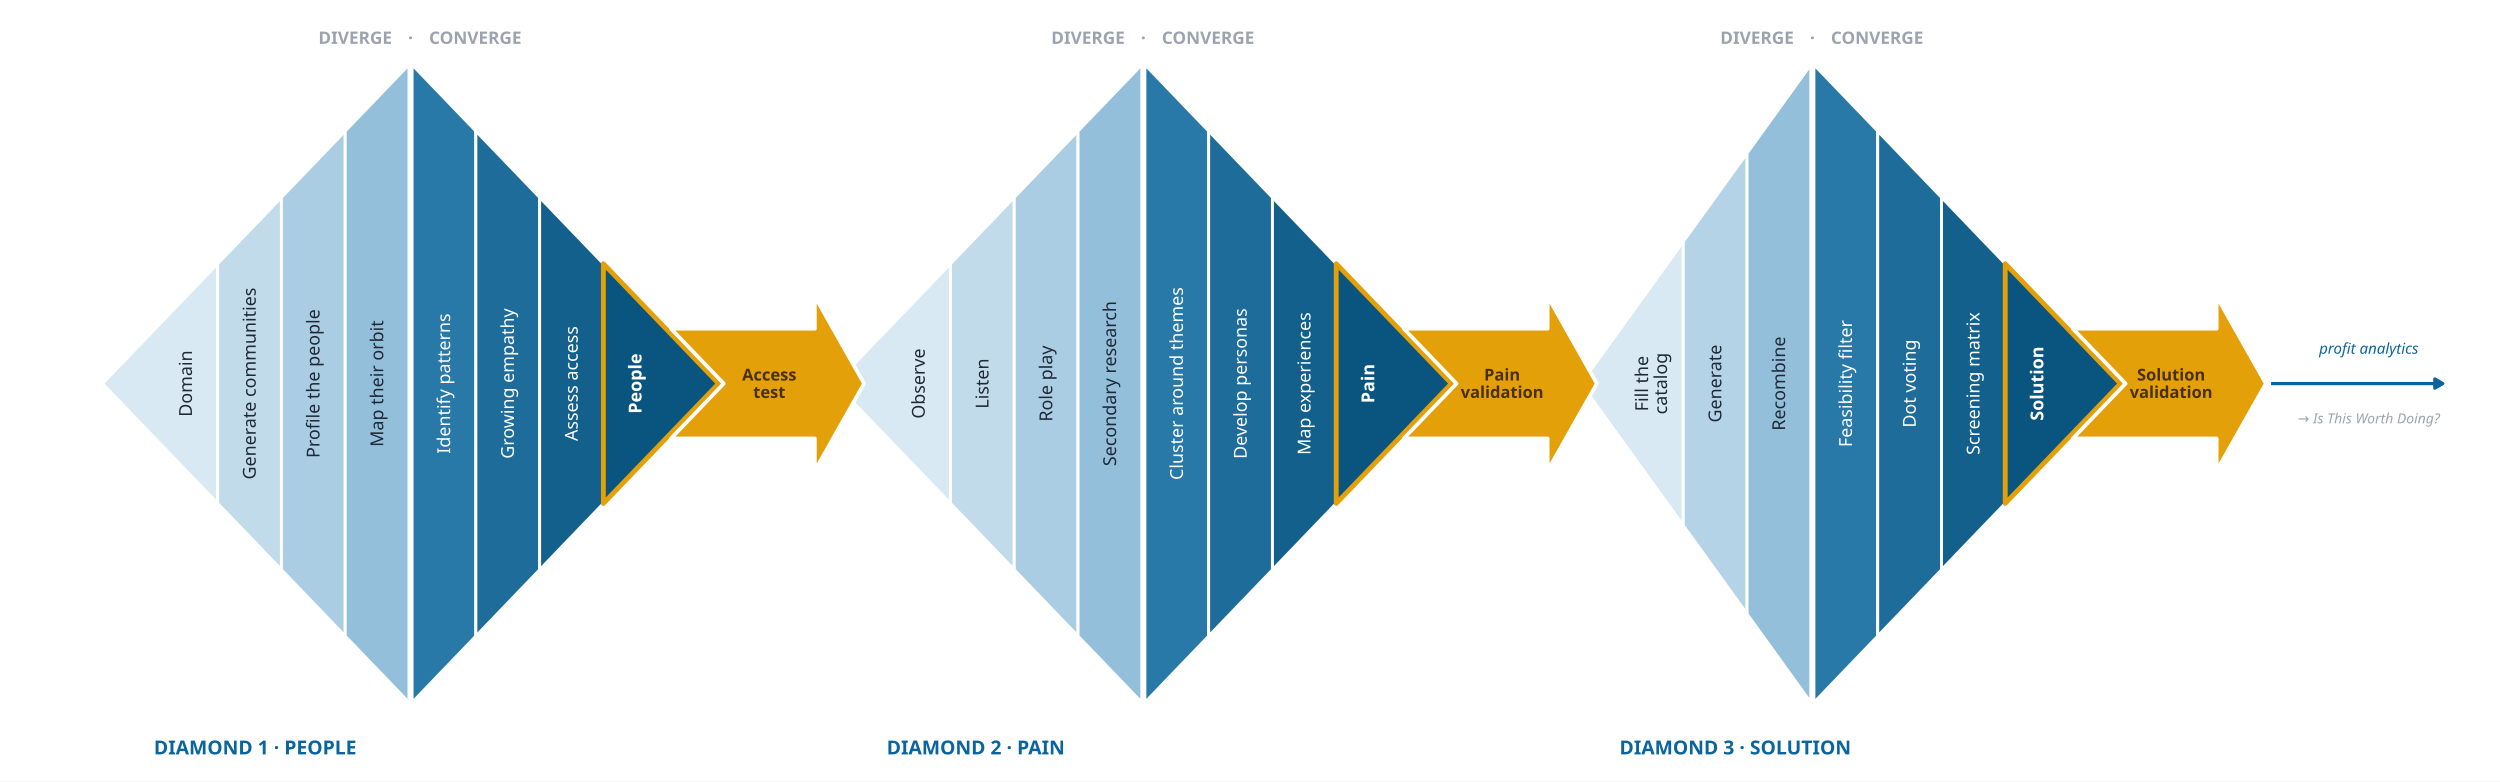
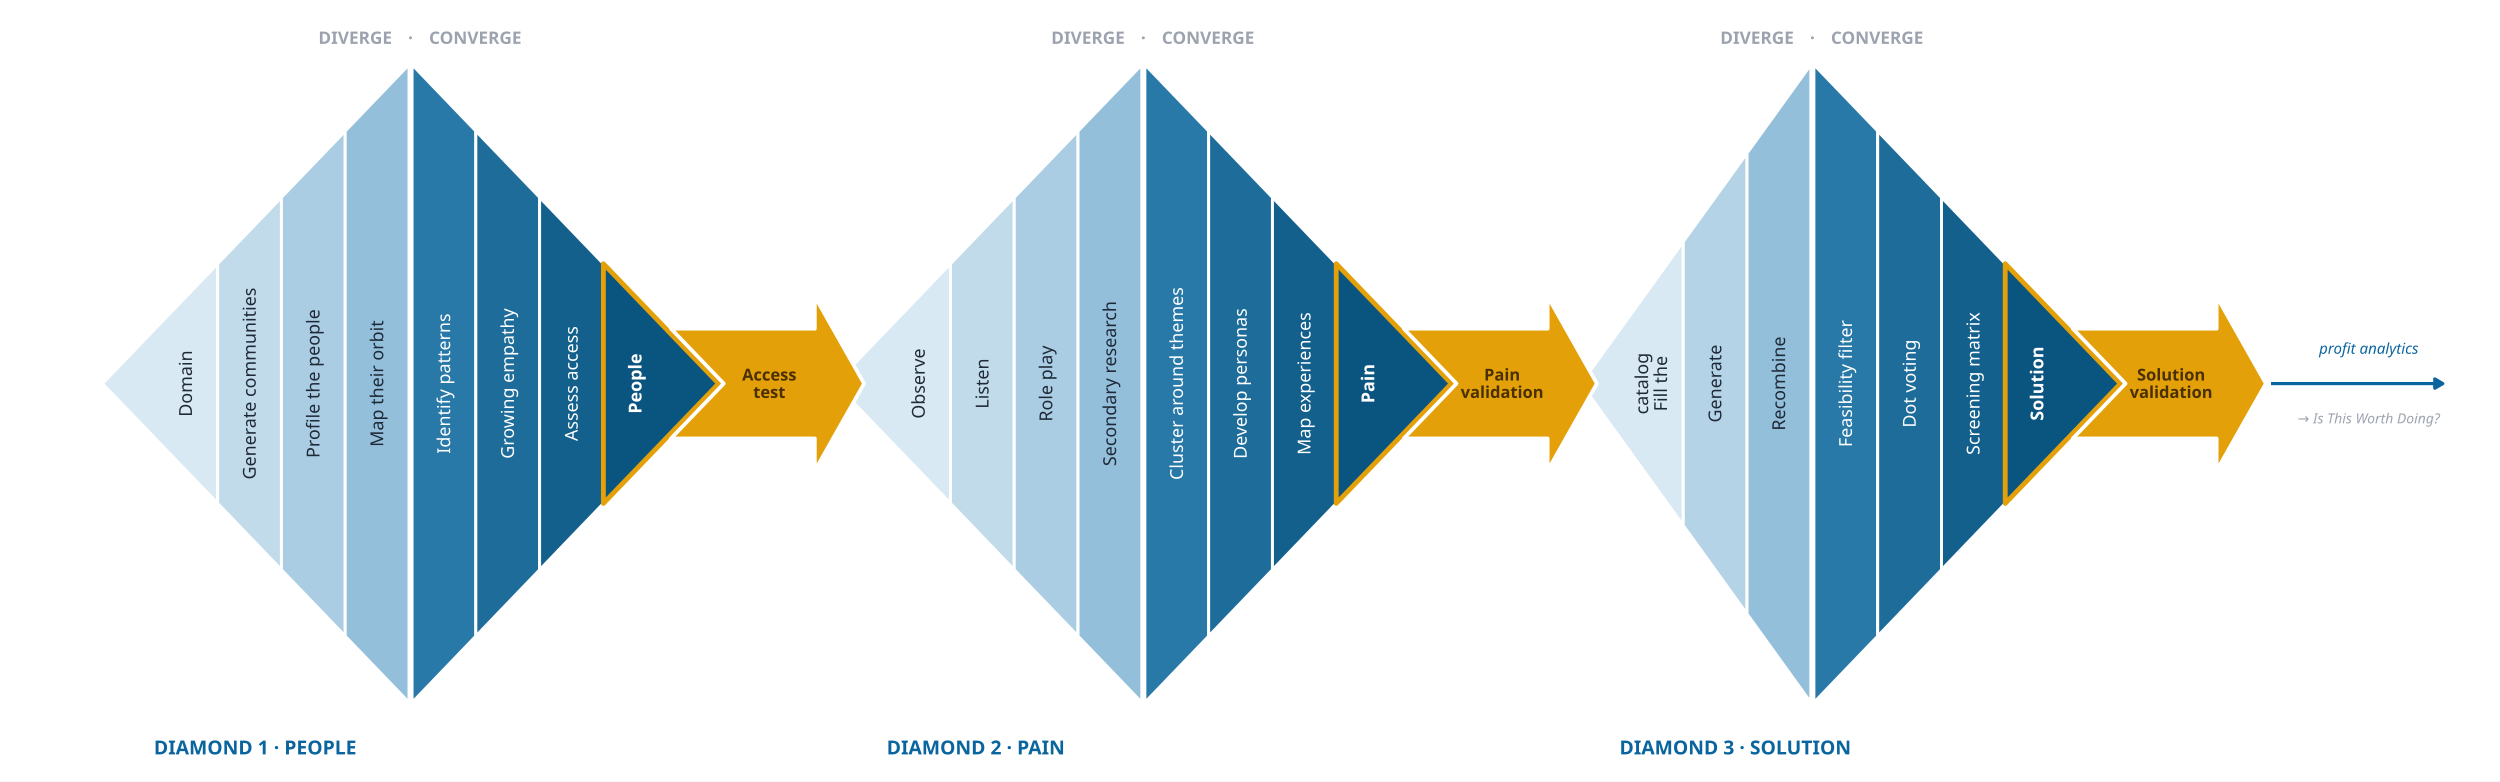
<svg xmlns="http://www.w3.org/2000/svg" width="993.60pt" height="310.61pt" viewBox="0 0 993.60 310.61">
  <g class="svglite">
    <defs>
      <style type="text/css">
    .svglite line, .svglite polyline, .svglite polygon, .svglite path, .svglite rect, .svglite circle {
      fill: none;
      stroke: #000000;
      stroke-linecap: round;
      stroke-linejoin: round;
      stroke-miterlimit: 10.00;
    }
    .svglite text {
      white-space: pre;
    }
    .svglite g.glyphgroup path {
      fill: inherit;
      stroke: none;
    }
  </style>
    </defs>
    <rect width="100%" height="100%" style="stroke: none; fill: #FFFFFF;" />
    <defs>
      <clipPath id="cpMC4wMHw5OTMuNjB8MC4wMHwzMTAuNjE=">
        <rect x="0.00" y="0.00" width="993.60" height="310.61" />
      </clipPath>
    </defs>
    <g clip-path="url(#cpMC4wMHw5OTMuNjB8MC4wMHwzMTAuNjE=)">
</g>
    <defs>
      <clipPath id="cpNC4zOHw5ODkuMjJ8MC4wMHwzMTAuNjE=">
        <rect x="4.38" y="0.00" width="984.84" height="310.61" />
      </clipPath>
    </defs>
    <g clip-path="url(#cpNC4zOHw5ODkuMjJ8MC4wMHwzMTAuNjE=)">
      <rect x="4.38" y="0.00" width="984.84" height="310.61" style="stroke-width: 0.00; stroke: none;" />
    </g>
    <g clip-path="url(#cpMC4wMHw5OTMuNjB8MC4wMHwzMTAuNjE=)">
</g>
    <defs>
      <clipPath id="cpNi4zN3w5ODcuMjN8MS45OXwzMDguNjI=">
        <rect x="6.37" y="1.99" width="980.85" height="306.63" />
      </clipPath>
    </defs>
    <g clip-path="url(#cpNi4zN3w5ODcuMjN8MS45OXwzMDguNjI=)">
      <polygon points="163.78,279.19 189.12,252.82 189.12,52.08 163.78,25.71 " style="stroke-width: 1.17; stroke: #FFFFFF; stroke-linecap: butt; fill: #2878A8;" />
      <polygon points="189.12,252.82 214.47,226.45 214.47,78.45 189.12,52.08 " style="stroke-width: 1.17; stroke: #FFFFFF; stroke-linecap: butt; fill: #1E6C9A;" />
      <polygon points="214.47,226.45 239.82,200.07 239.82,104.82 214.47,78.45 " style="stroke-width: 1.17; stroke: #FFFFFF; stroke-linecap: butt; fill: #14608D;" />
      <polygon points="239.82,200.07 285.60,152.45 239.82,104.82 " style="stroke-width: 1.17; stroke: #FFFFFF; stroke-linecap: butt; fill: #0A5480;" />
      <polygon points="720.92,279.19 746.27,252.82 746.27,52.08 720.92,25.71 " style="stroke-width: 1.17; stroke: #FFFFFF; stroke-linecap: butt; fill: #2878A8;" />
      <polygon points="746.27,252.82 771.62,226.45 771.62,78.45 746.27,52.08 " style="stroke-width: 1.17; stroke: #FFFFFF; stroke-linecap: butt; fill: #1E6C9A;" />
      <polygon points="771.62,226.45 796.96,200.07 796.96,104.82 771.62,78.45 " style="stroke-width: 1.17; stroke: #FFFFFF; stroke-linecap: butt; fill: #14608D;" />
      <polygon points="796.96,200.07 842.75,152.45 796.96,104.82 " style="stroke-width: 1.17; stroke: #FFFFFF; stroke-linecap: butt; fill: #0A5480;" />
      <polygon points="455.02,279.19 480.37,252.82 480.37,52.08 455.02,25.71 " style="stroke-width: 1.17; stroke: #FFFFFF; stroke-linecap: butt; fill: #2878A8;" />
      <polygon points="480.37,252.82 505.72,226.45 505.72,78.45 480.37,52.08 " style="stroke-width: 1.17; stroke: #FFFFFF; stroke-linecap: butt; fill: #1E6C9A;" />
      <polygon points="505.72,226.45 531.07,200.07 531.07,104.82 505.72,78.45 " style="stroke-width: 1.17; stroke: #FFFFFF; stroke-linecap: butt; fill: #14608D;" />
      <polygon points="531.07,200.07 576.85,152.45 531.07,104.82 " style="stroke-width: 1.17; stroke: #FFFFFF; stroke-linecap: butt; fill: #0A5480;" />
      <polygon points="40.72,152.45 86.51,200.07 86.51,104.82 " style="stroke-width: 1.17; stroke: #FFFFFF; stroke-linecap: butt; fill: #D8E9F4;" />
      <polygon points="86.51,200.07 111.85,226.45 111.85,78.45 86.51,104.82 " style="stroke-width: 1.17; stroke: #FFFFFF; stroke-linecap: butt; fill: #C1DBEB;" />
      <polygon points="111.85,226.45 137.20,252.82 137.20,52.08 111.85,78.45 " style="stroke-width: 1.17; stroke: #FFFFFF; stroke-linecap: butt; fill: #AACDE3;" />
      <polygon points="137.20,252.82 162.55,279.19 162.55,25.71 137.20,52.08 " style="stroke-width: 1.17; stroke: #FFFFFF; stroke-linecap: butt; fill: #93BFDB;" />
      <polygon points="628.32,152.45 669.00,208.86 669.00,96.03 " style="stroke-width: 1.17; stroke: #FFFFFF; stroke-linecap: butt; fill: #D8E9F4;" />
      <polygon points="669.00,208.86 694.35,244.03 694.35,60.87 669.00,96.03 " style="stroke-width: 1.17; stroke: #FFFFFF; stroke-linecap: butt; fill: #B5D3E7;" />
      <polygon points="694.35,244.03 719.69,279.19 719.69,25.71 694.35,60.87 " style="stroke-width: 1.17; stroke: #FFFFFF; stroke-linecap: butt; fill: #93BFDB;" />
      <polygon points="331.97,152.45 377.75,200.07 377.75,104.82 " style="stroke-width: 1.17; stroke: #FFFFFF; stroke-linecap: butt; fill: #D8E9F4;" />
      <polygon points="377.75,200.07 403.10,226.45 403.10,78.45 377.75,104.82 " style="stroke-width: 1.17; stroke: #FFFFFF; stroke-linecap: butt; fill: #C1DBEB;" />
      <polygon points="403.10,226.45 428.45,252.82 428.45,52.08 403.10,78.45 " style="stroke-width: 1.17; stroke: #FFFFFF; stroke-linecap: butt; fill: #AACDE3;" />
      <polygon points="428.45,252.82 453.80,279.19 453.80,25.71 428.45,52.08 " style="stroke-width: 1.17; stroke: #FFFFFF; stroke-linecap: butt; fill: #93BFDB;" />
      <polygon points="239.82,200.07 285.60,152.45 239.82,104.82 " style="stroke-width: 1.92; stroke: #E3A008; stroke-linecap: butt;" />
      <polygon points="796.96,200.07 842.75,152.45 796.96,104.82 " style="stroke-width: 1.92; stroke: #E3A008; stroke-linecap: butt;" />
      <polygon points="531.07,200.07 576.85,152.45 531.07,104.82 " style="stroke-width: 1.92; stroke: #E3A008; stroke-linecap: butt;" />
      <text transform="translate(229.59,152.45) rotate(-90)" text-anchor="middle" style="font-size: 7.11px;fill: #FFFFFF; font-family: &quot;Fira Sans&quot;;" textLength="44.16px" lengthAdjust="spacingAndGlyphs">Assess access</text>
      <text transform="translate(76.28,152.45) rotate(-90)" text-anchor="middle" style="font-size: 7.11px;fill: #1F2937; font-family: &quot;Fira Sans&quot;;" textLength="24.88px" lengthAdjust="spacingAndGlyphs">Domain</text>
      <text transform="translate(101.63,152.45) rotate(-90)" text-anchor="middle" style="font-size: 7.11px;fill: #1F2937; font-family: &quot;Fira Sans&quot;;" textLength="72.98px" lengthAdjust="spacingAndGlyphs">Generate communities</text>
      <text transform="translate(204.25,152.45) rotate(-90)" text-anchor="middle" style="font-size: 7.11px;fill: #FFFFFF; font-family: &quot;Fira Sans&quot;;" textLength="56.34px" lengthAdjust="spacingAndGlyphs">Growing empathy</text>
      <text transform="translate(178.90,152.45) rotate(-90)" text-anchor="middle" style="font-size: 7.11px;fill: #FFFFFF; font-family: &quot;Fira Sans&quot;;" textLength="54.03px" lengthAdjust="spacingAndGlyphs">Identify patterns</text>
      <text transform="translate(152.32,152.45) rotate(-90)" text-anchor="middle" style="font-size: 7.11px;fill: #1F2937; font-family: &quot;Fira Sans&quot;;" textLength="48.61px" lengthAdjust="spacingAndGlyphs">Map their orbit</text>
      <text transform="translate(254.96,152.45) rotate(-90)" text-anchor="middle" style="font-size: 7.11px; font-weight: bold;fill: #FFFFFF; font-family: &quot;Fira Sans&quot;;" textLength="22.44px" lengthAdjust="spacingAndGlyphs">People</text>
      <text transform="translate(126.98,152.45) rotate(-90)" text-anchor="middle" style="font-size: 7.11px;fill: #1F2937; font-family: &quot;Fira Sans&quot;;" textLength="57.78px" lengthAdjust="spacingAndGlyphs">Profile the people</text>
      <text transform="translate(470.14,152.45) rotate(-90)" text-anchor="middle" style="font-size: 7.11px;fill: #FFFFFF; font-family: &quot;Fira Sans&quot;;" textLength="73.66px" lengthAdjust="spacingAndGlyphs">Cluster around themes</text>
      <text transform="translate(495.49,152.45) rotate(-90)" text-anchor="middle" style="font-size: 7.11px;fill: #FFFFFF; font-family: &quot;Fira Sans&quot;;" textLength="57.62px" lengthAdjust="spacingAndGlyphs">Develop personas</text>
      <text transform="translate(392.87,152.45) rotate(-90)" text-anchor="middle" style="font-size: 7.11px;fill: #1F2937; font-family: &quot;Fira Sans&quot;;" textLength="19.42px" lengthAdjust="spacingAndGlyphs">Listen</text>
      <text transform="translate(520.84,152.45) rotate(-90)" text-anchor="middle" style="font-size: 7.11px;fill: #FFFFFF; font-family: &quot;Fira Sans&quot;;" textLength="54.41px" lengthAdjust="spacingAndGlyphs">Map experiences</text>
      <text transform="translate(367.53,152.45) rotate(-90)" text-anchor="middle" style="font-size: 7.11px;fill: #1F2937; font-family: &quot;Fira Sans&quot;;" textLength="26.52px" lengthAdjust="spacingAndGlyphs">Observe</text>
      <text transform="translate(546.20,152.45) rotate(-90)" text-anchor="middle" style="font-size: 7.11px; font-weight: bold;fill: #FFFFFF; font-family: &quot;Fira Sans&quot;;" textLength="14.05px" lengthAdjust="spacingAndGlyphs">Pain</text>
      <text transform="translate(418.22,152.45) rotate(-90)" text-anchor="middle" style="font-size: 7.11px;fill: #1F2937; font-family: &quot;Fira Sans&quot;;" textLength="29.77px" lengthAdjust="spacingAndGlyphs">Role play</text>
      <text transform="translate(443.57,152.45) rotate(-90)" text-anchor="middle" style="font-size: 7.11px;fill: #1F2937; font-family: &quot;Fira Sans&quot;;" textLength="63.67px" lengthAdjust="spacingAndGlyphs">Secondary research</text>
      <text transform="translate(761.39,152.45) rotate(-90)" text-anchor="middle" style="font-size: 7.11px;fill: #FFFFFF; font-family: &quot;Fira Sans&quot;;" textLength="33.20px" lengthAdjust="spacingAndGlyphs">Dot voting</text>
      <text transform="translate(736.04,152.45) rotate(-90)" text-anchor="middle" style="font-size: 7.11px;fill: #FFFFFF; font-family: &quot;Fira Sans&quot;;" textLength="50.00px" lengthAdjust="spacingAndGlyphs">Feasibility filter</text>
-       <text transform="translate(655.02,152.45) rotate(-90)" text-anchor="middle" style="font-size: 7.11px;fill: #1F2937; font-family: &quot;Fira Sans&quot;;" textLength="22.39px" lengthAdjust="spacingAndGlyphs">Fill the</text>
-       <text transform="translate(662.53,152.45) rotate(-90)" text-anchor="middle" style="font-size: 7.11px;fill: #1F2937; font-family: &quot;Fira Sans&quot;;" textLength="23.56px" lengthAdjust="spacingAndGlyphs">catalog</text>
+       <text transform="translate(655.02,152.45) rotate(-90)" text-anchor="middle" style="font-size: 7.11px;fill: #1F2937; font-family: &quot;Fira Sans&quot;;" textLength="23.56px" lengthAdjust="spacingAndGlyphs">catalog</text>
+       <text transform="translate(662.53,152.45) rotate(-90)" text-anchor="middle" style="font-size: 7.11px;fill: #1F2937; font-family: &quot;Fira Sans&quot;;" textLength="22.39px" lengthAdjust="spacingAndGlyphs">Fill the</text>
      <text transform="translate(684.12,152.45) rotate(-90)" text-anchor="middle" style="font-size: 7.11px;fill: #1F2937; font-family: &quot;Fira Sans&quot;;" textLength="29.34px" lengthAdjust="spacingAndGlyphs">Generate</text>
      <text transform="translate(709.47,152.45) rotate(-90)" text-anchor="middle" style="font-size: 7.11px;fill: #1F2937; font-family: &quot;Fira Sans&quot;;" textLength="35.98px" lengthAdjust="spacingAndGlyphs">Recombine</text>
      <text transform="translate(786.74,152.45) rotate(-90)" text-anchor="middle" style="font-size: 7.11px;fill: #FFFFFF; font-family: &quot;Fira Sans&quot;;" textLength="54.42px" lengthAdjust="spacingAndGlyphs">Screening matrix</text>
      <text transform="translate(812.10,152.45) rotate(-90)" text-anchor="middle" style="font-size: 7.11px; font-weight: bold;fill: #FFFFFF; font-family: &quot;Fira Sans&quot;;" textLength="27.41px" lengthAdjust="spacingAndGlyphs">Solution</text>
      <text x="155.80" y="17.44" text-anchor="end" style="font-size: 6.83px; font-weight: bold;fill: #9CA3AF; font-family: &quot;Fira Sans&quot;;" textLength="26.08px" lengthAdjust="spacingAndGlyphs">DIVERGE</text>
      <text x="163.16" y="17.44" text-anchor="middle" style="font-size: 6.83px; font-weight: bold;fill: #9CA3AF; font-family: &quot;Fira Sans&quot;;" textLength="1.64px" lengthAdjust="spacingAndGlyphs">·</text>
      <text x="170.52" y="17.44" style="font-size: 6.83px; font-weight: bold;fill: #9CA3AF; font-family: &quot;Fira Sans&quot;;" textLength="32.67px" lengthAdjust="spacingAndGlyphs">CONVERGE</text>
      <text x="61.16" y="299.83" style="font-size: 7.68px; font-weight: bold;fill: #0A659E; font-family: &quot;Fira Sans&quot;;" textLength="70.53px" lengthAdjust="spacingAndGlyphs">DIAMOND 1 · PEOPLE</text>
      <text x="447.05" y="17.44" text-anchor="end" style="font-size: 6.83px; font-weight: bold;fill: #9CA3AF; font-family: &quot;Fira Sans&quot;;" textLength="26.08px" lengthAdjust="spacingAndGlyphs">DIVERGE</text>
      <text x="454.41" y="17.44" text-anchor="middle" style="font-size: 6.83px; font-weight: bold;fill: #9CA3AF; font-family: &quot;Fira Sans&quot;;" textLength="1.64px" lengthAdjust="spacingAndGlyphs">·</text>
      <text x="461.77" y="17.44" style="font-size: 6.83px; font-weight: bold;fill: #9CA3AF; font-family: &quot;Fira Sans&quot;;" textLength="32.67px" lengthAdjust="spacingAndGlyphs">CONVERGE</text>
      <text x="352.40" y="299.83" style="font-size: 7.68px; font-weight: bold;fill: #0A659E; font-family: &quot;Fira Sans&quot;;" textLength="60.38px" lengthAdjust="spacingAndGlyphs">DIAMOND 2 · PAIN</text>
      <text x="712.95" y="17.44" text-anchor="end" style="font-size: 6.83px; font-weight: bold;fill: #9CA3AF; font-family: &quot;Fira Sans&quot;;" textLength="26.08px" lengthAdjust="spacingAndGlyphs">DIVERGE</text>
      <text x="720.31" y="17.44" text-anchor="middle" style="font-size: 6.83px; font-weight: bold;fill: #9CA3AF; font-family: &quot;Fira Sans&quot;;" textLength="1.64px" lengthAdjust="spacingAndGlyphs">·</text>
      <text x="727.67" y="17.44" style="font-size: 6.83px; font-weight: bold;fill: #9CA3AF; font-family: &quot;Fira Sans&quot;;" textLength="32.67px" lengthAdjust="spacingAndGlyphs">CONVERGE</text>
      <text x="643.65" y="299.83" style="font-size: 7.68px; font-weight: bold;fill: #0A659E; font-family: &quot;Fira Sans&quot;;" textLength="79.84px" lengthAdjust="spacingAndGlyphs">DIAMOND 3 · SOLUTION</text>
      <polygon points="266.68,174.26 323.85,174.26 323.85,187.05 343.41,152.45 323.85,117.84 323.85,130.63 266.68,130.63 287.65,152.45 " style="stroke-width: 1.49; stroke: #FFFFFF; stroke-linecap: butt; fill: #E3A008;" />
      <polygon points="557.92,174.26 615.10,174.26 615.10,187.05 634.65,152.45 615.10,117.84 615.10,130.63 557.92,130.63 578.89,152.45 " style="stroke-width: 1.49; stroke: #FFFFFF; stroke-linecap: butt; fill: #E3A008;" />
      <polygon points="823.82,174.26 880.99,174.26 880.99,187.05 900.55,152.45 880.99,117.84 880.99,130.63 823.82,130.63 844.79,152.45 " style="stroke-width: 1.49; stroke: #FFFFFF; stroke-linecap: butt; fill: #E3A008;" />
      <text x="305.75" y="151.25" text-anchor="middle" style="font-size: 6.54px; font-weight: bold;fill: #4A3000; font-family: &quot;Fira Sans&quot;;" textLength="19.89px" lengthAdjust="spacingAndGlyphs">Access</text>
      <text x="305.75" y="158.16" text-anchor="middle" style="font-size: 6.54px; font-weight: bold;fill: #4A3000; font-family: &quot;Fira Sans&quot;;" textLength="11.75px" lengthAdjust="spacingAndGlyphs">test</text>
      <text x="597.00" y="151.25" text-anchor="middle" style="font-size: 6.54px; font-weight: bold;fill: #4A3000; font-family: &quot;Fira Sans&quot;;" textLength="12.91px" lengthAdjust="spacingAndGlyphs">Pain</text>
      <text x="597.00" y="158.16" text-anchor="middle" style="font-size: 6.54px; font-weight: bold;fill: #4A3000; font-family: &quot;Fira Sans&quot;;" textLength="30.14px" lengthAdjust="spacingAndGlyphs">validation</text>
      <text x="862.89" y="151.25" text-anchor="middle" style="font-size: 6.54px; font-weight: bold;fill: #4A3000; font-family: &quot;Fira Sans&quot;;" textLength="25.16px" lengthAdjust="spacingAndGlyphs">Solution</text>
      <text x="862.89" y="158.16" text-anchor="middle" style="font-size: 6.54px; font-weight: bold;fill: #4A3000; font-family: &quot;Fira Sans&quot;;" textLength="30.14px" lengthAdjust="spacingAndGlyphs">validation</text>
      <line x1="902.60" y1="152.45" x2="970.87" y2="152.45" style="stroke-width: 1.28; stroke: #0A659E; stroke-linecap: butt;" />
      <polygon points="967.68,154.29 970.87,152.45 967.68,150.60 " style="stroke-width: 1.28; stroke: #0A659E; stroke-linecap: butt; fill: #0A659E;" />
      <text x="941.44" y="140.60" text-anchor="middle" style="font-size: 5.98px; font-style: italic;fill: #0A659E; font-family: &quot;Fira Sans&quot;;" textLength="40.53px" lengthAdjust="spacingAndGlyphs">profit analytics</text>
      <text x="941.44" y="168.26" text-anchor="middle" style="font-size: 5.55px; font-style: italic;fill: #9CA3AF; font-family: &quot;Fira Sans&quot;;" textLength="57.28px" lengthAdjust="spacingAndGlyphs">→ Is This Worth Doing?</text>
    </g>
    <g clip-path="url(#cpMC4wMHw5OTMuNjB8MC4wMHwzMTAuNjE=)">
</g>
  </g>
</svg>
